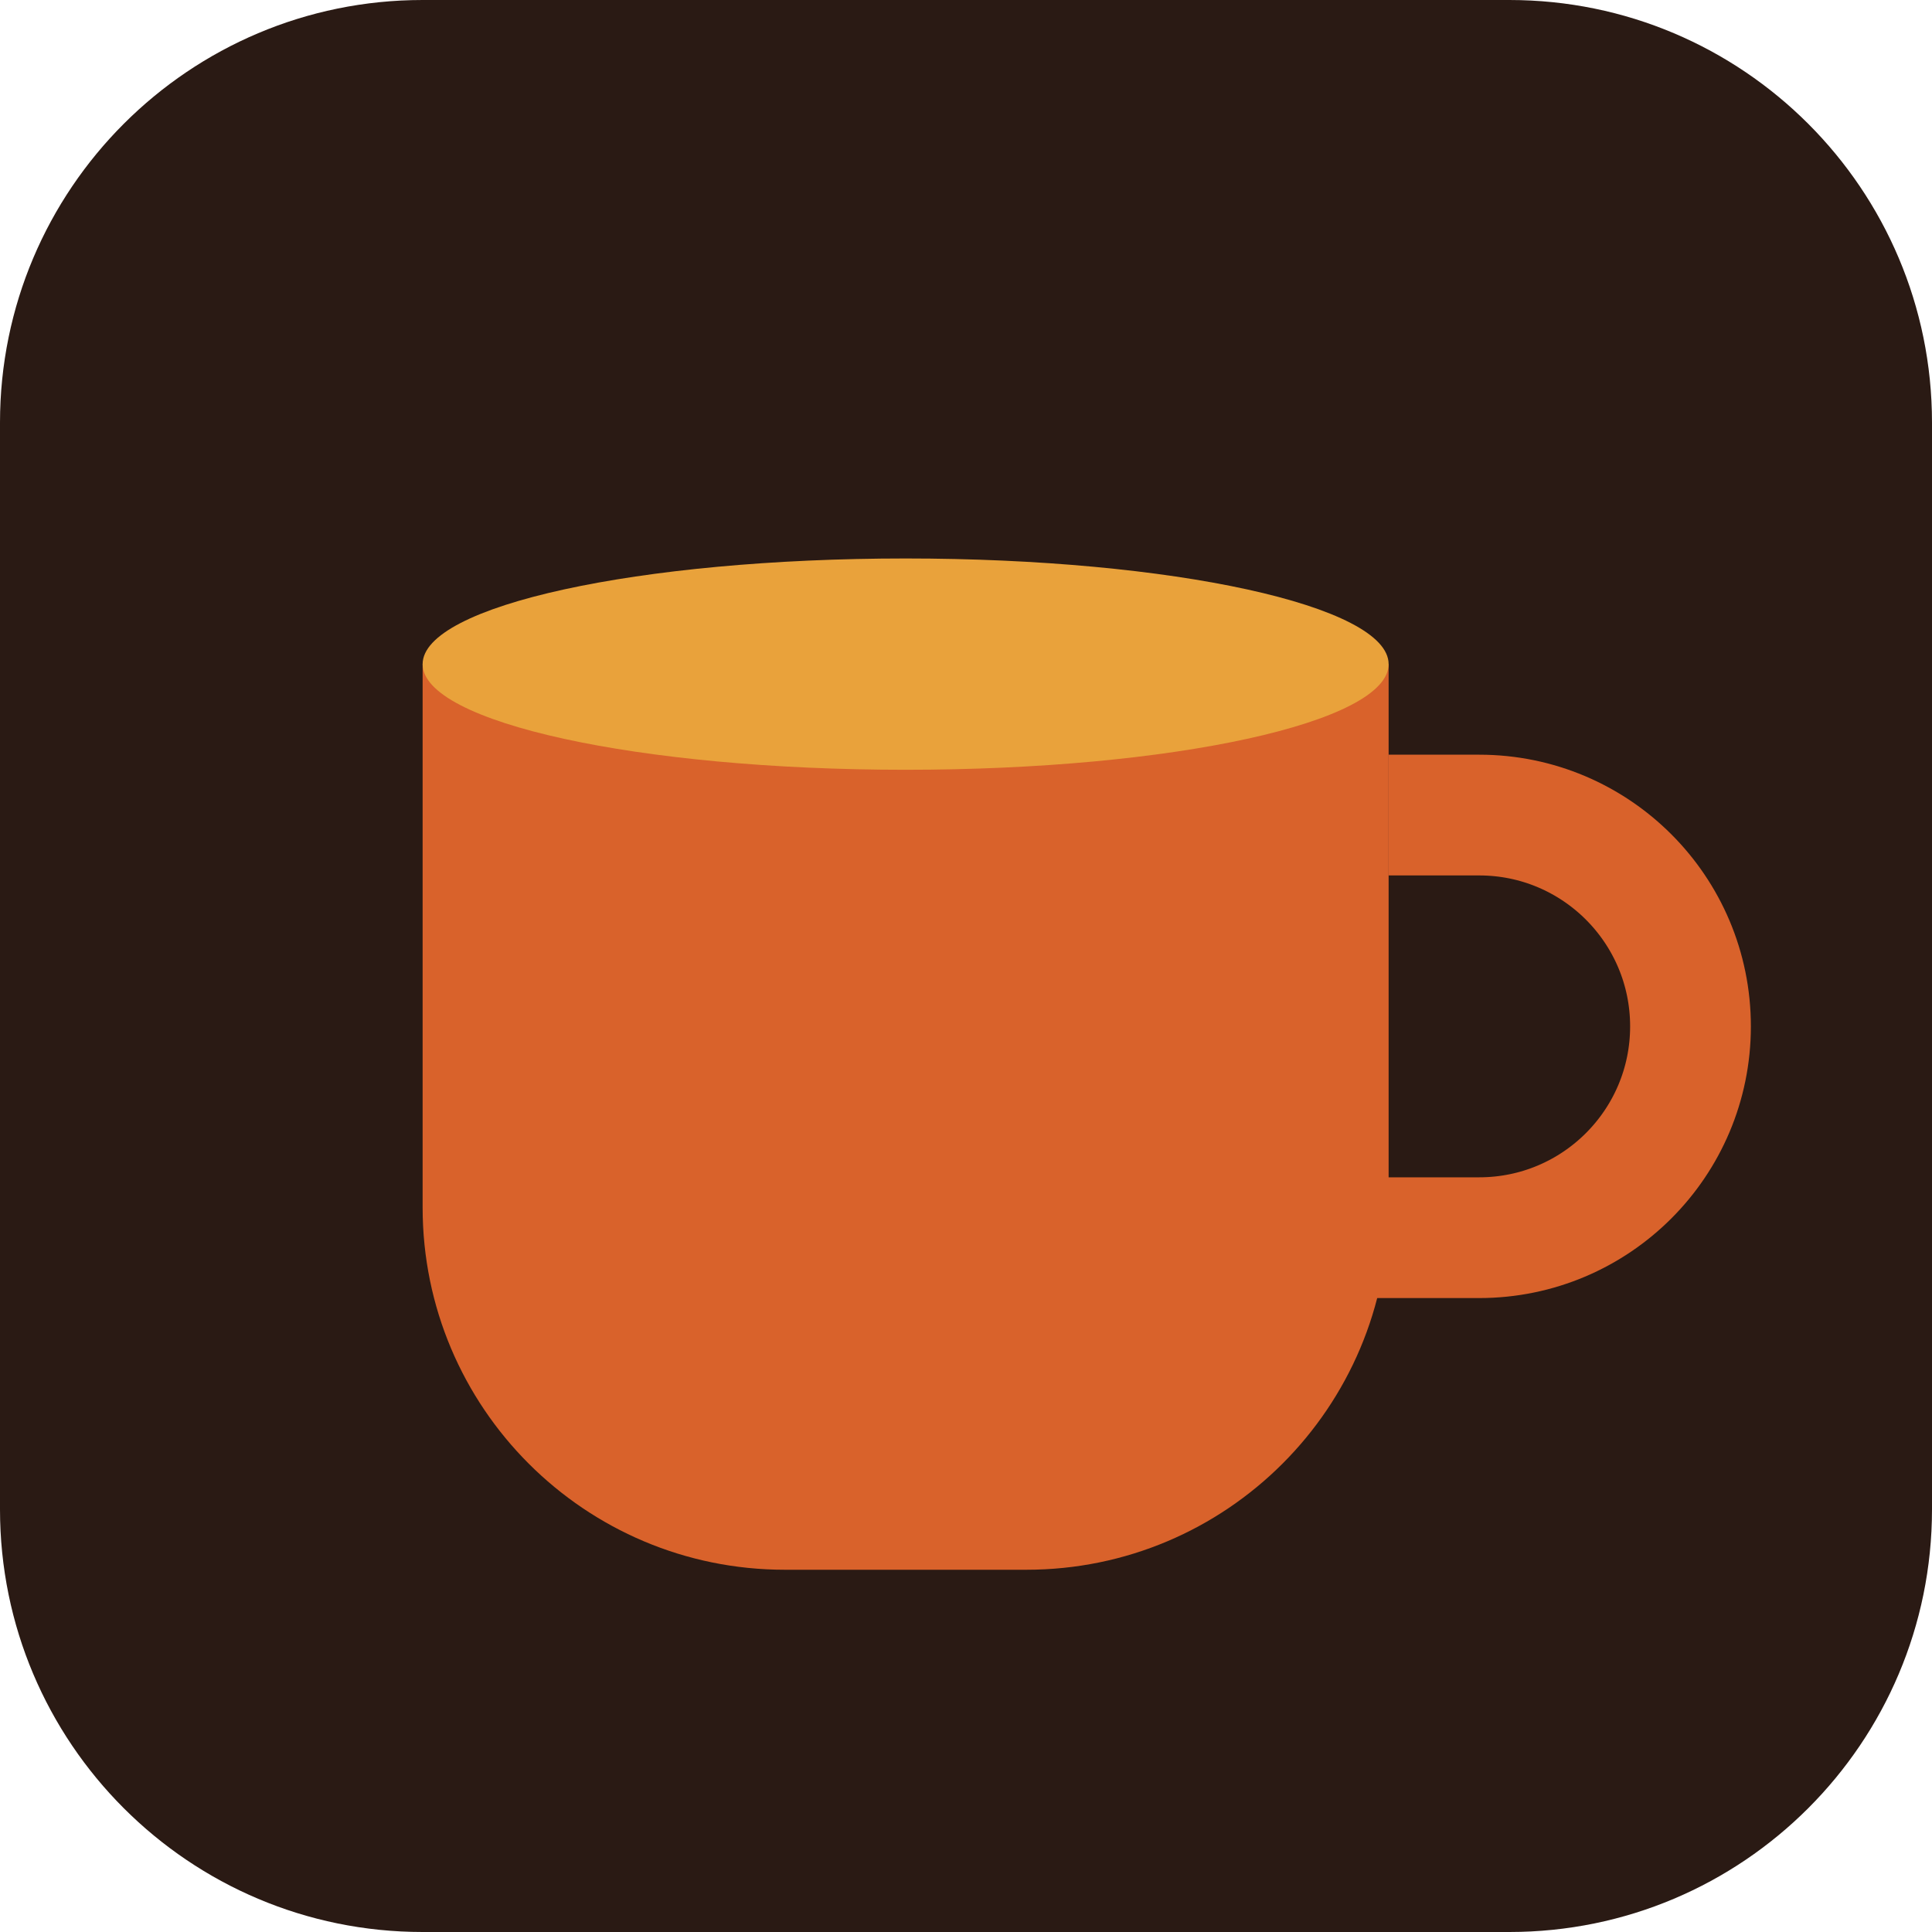
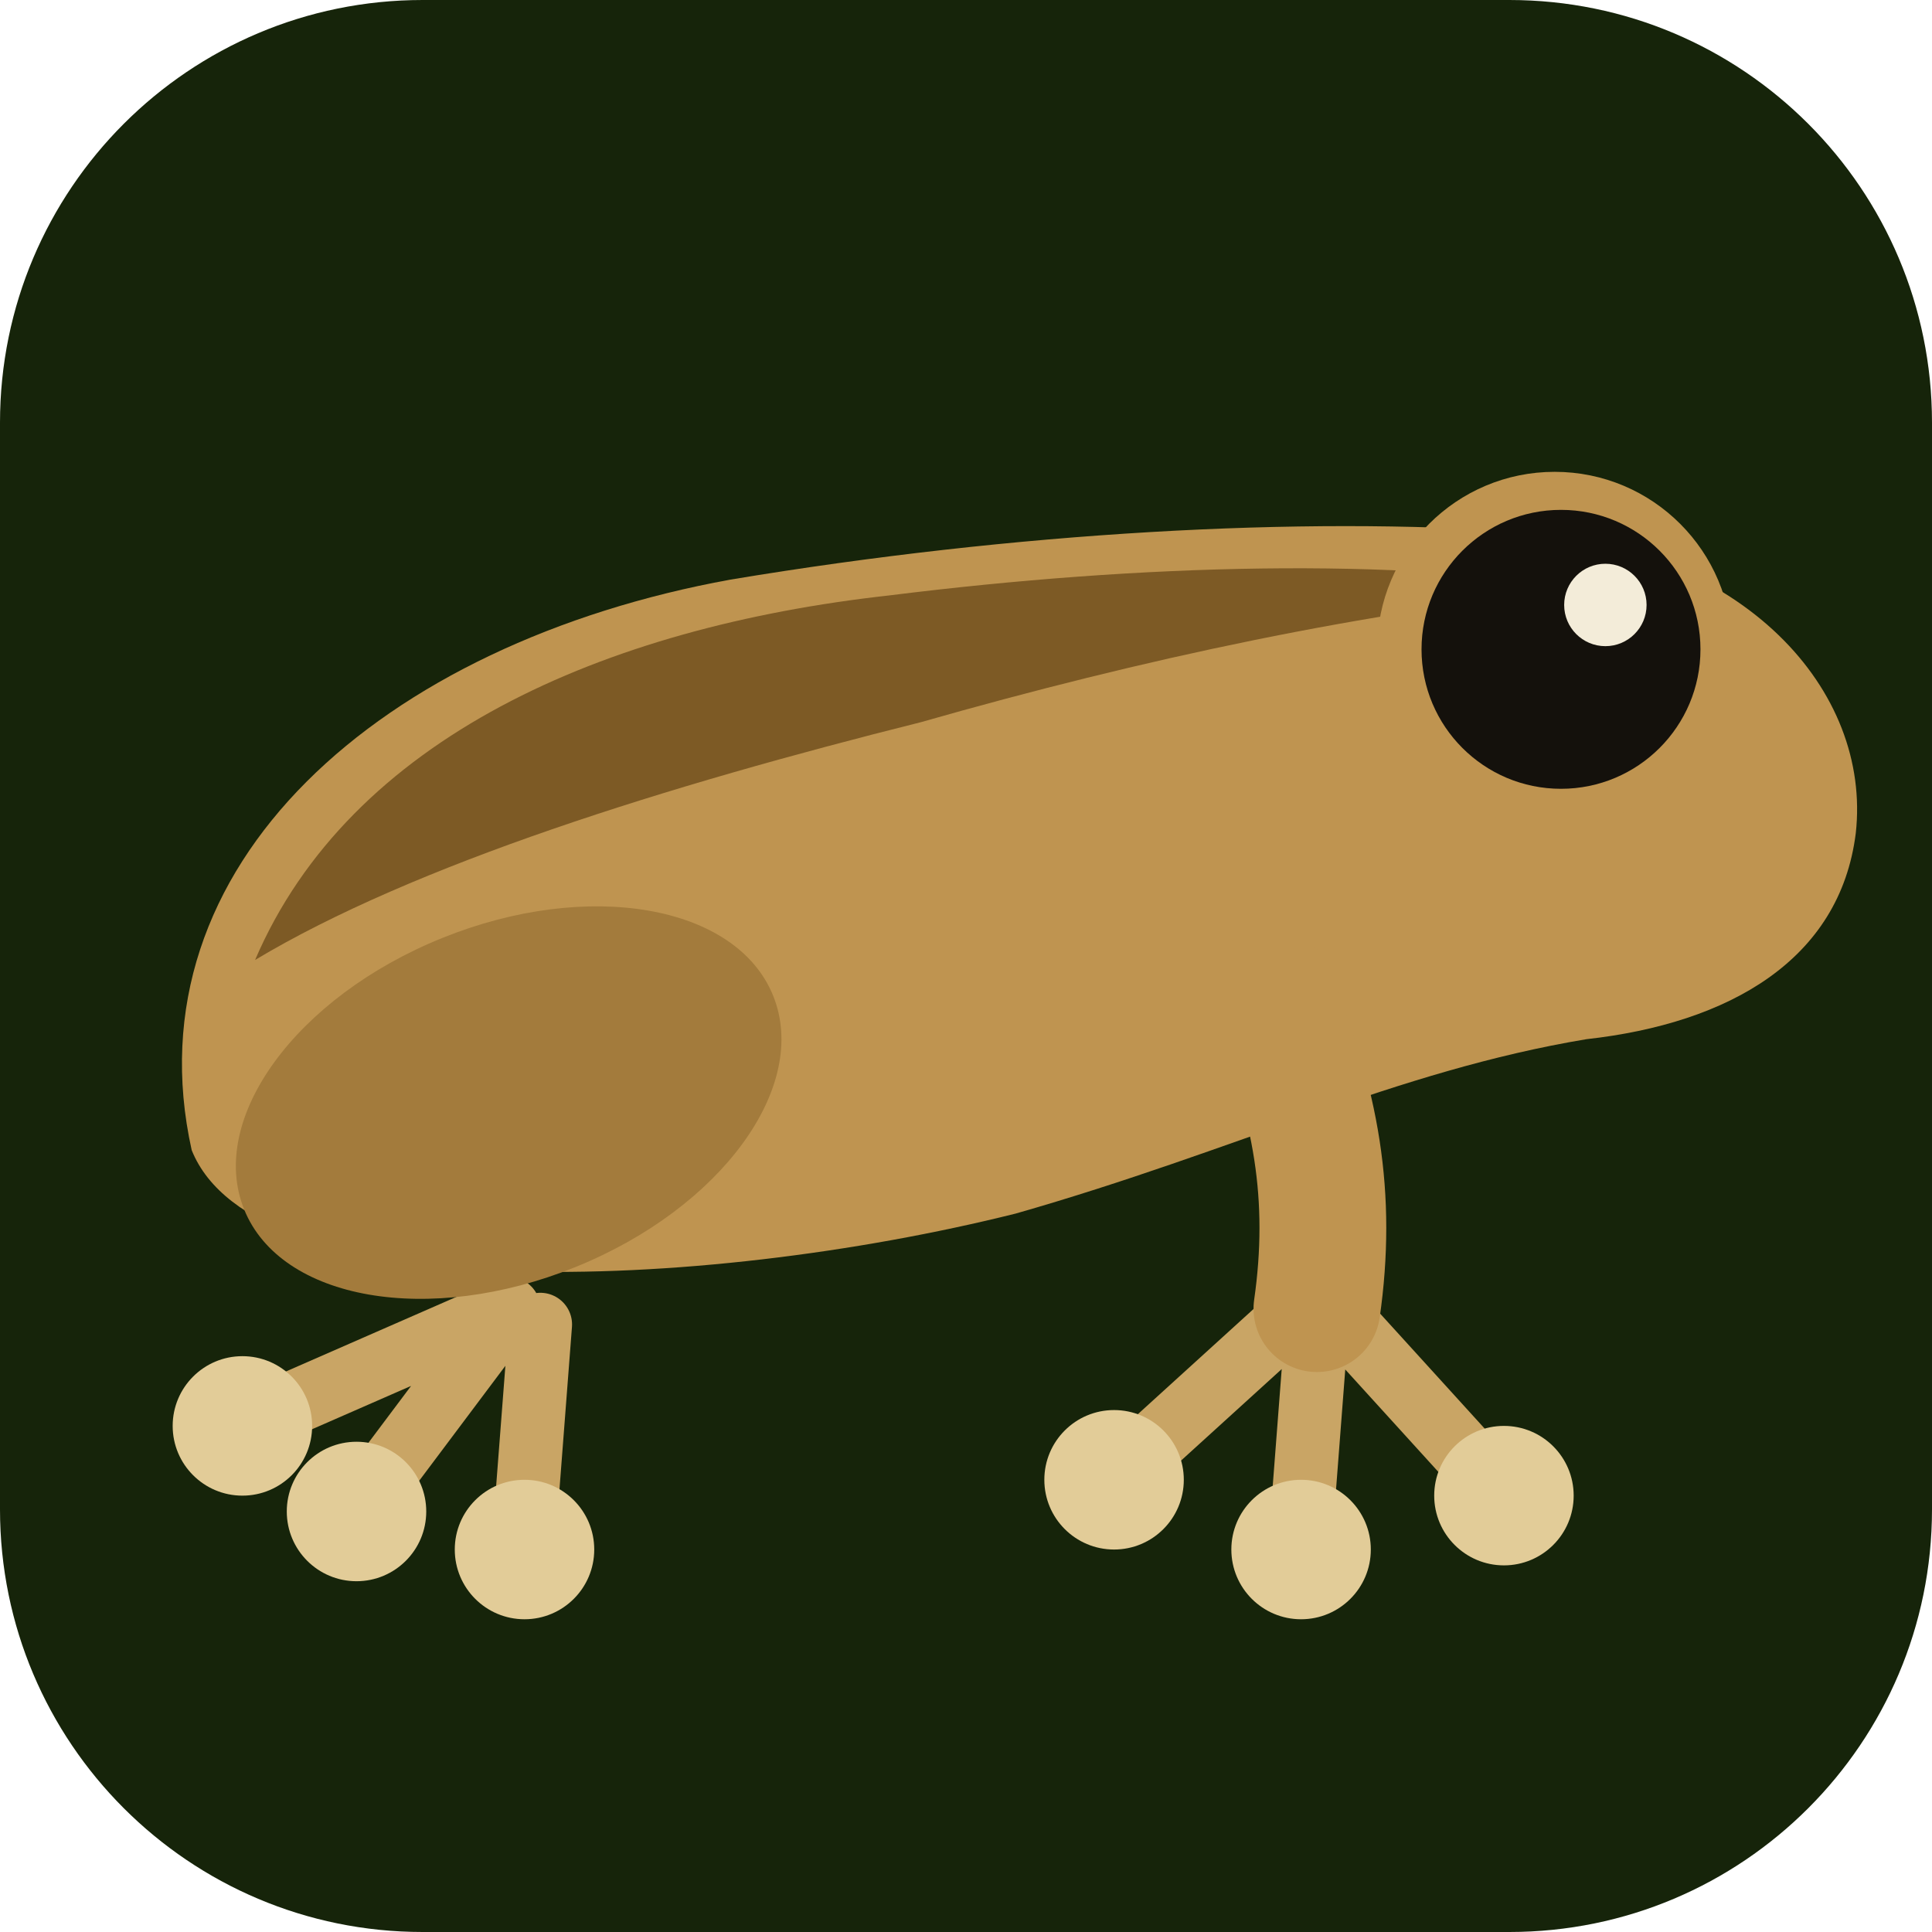
<svg xmlns="http://www.w3.org/2000/svg" viewBox="0 0 64 64">
-   <rect width="64" height="64" rx="14" fill="#2a1a14" />
-   <path d="M14 22h32v18a12 12 0 0 1-12 12h-8a12 12 0 0 1-12-12z" fill="#d9622b" />
-   <path d="M46 27h3a7 7 0 0 1 0 14h-4" fill="none" stroke="#d9622b" stroke-width="4" />
-   <ellipse cx="30" cy="22" rx="16" ry="3.5" fill="#e9a23b" />
+   <rect width="64" height="64" rx="14" fill="#16240a" />
+   <g transform="translate(-1 -6) scale(1.05)">
+     <g stroke-linecap="round" fill="none" stroke="#c9a565" stroke-width="2">
+       <path d="M17 47 L9 50.5 M17 47 L12.5 53 M18 47.5 L17.5 54" />
+       <path d="M42 47 L36.5 52 M42.5 47.5 L42 54 M43 47 L48 52.5" />
+     </g>
+     <g fill="#e2cc98">
+       <circle cx="8.6" cy="50.7" r="2.2" />
+       <circle cx="12.2" cy="53.4" r="2.2" />
+       <circle cx="17.5" cy="54.6" r="2.2" />
+       <circle cx="36.1" cy="52.4" r="2.2" />
+       <circle cx="42" cy="54.6" r="2.2" />
+       <circle cx="48.4" cy="52.9" r="2.2" />
+     </g>
+     <path d="M7 42 C5 33 13 26 24 24 C33 22.5 42 22 49 22.5 C56 23 60 27.5 59.5 32 C59 36 55.5 38 51 38.5 C45 39.5 40 42 33 44 C23 46.5 9 47 7 42 Z" fill="#bf9450" />
+     <path d="M9 36 C12 29 20 25.5 29 24.5 C37 23.5 45 23.3 51 24.3 C44 25 37 26.5 30 28.5 C22 30.5 14 33 9 36 Z" fill="#7d5a25" />
+     <ellipse cx="17" cy="40.5" rx="9" ry="5.6" transform="rotate(-22 17 40.5)" fill="#a37b3c" />
+     <path d="M41 37 C42.5 40.5 43 43.5 42.5 47" stroke="#bf9450" stroke-width="4" stroke-linecap="round" fill="none" />
+     <circle cx="50" cy="26.2" r="5.6" fill="#bf9450" />
+     <circle cx="50.2" cy="26.2" r="4.4" fill="#14110c" />
+     <circle cx="51.6" cy="24.8" r="1.3" fill="#f3ecd9" />
+   </g>
</svg>
